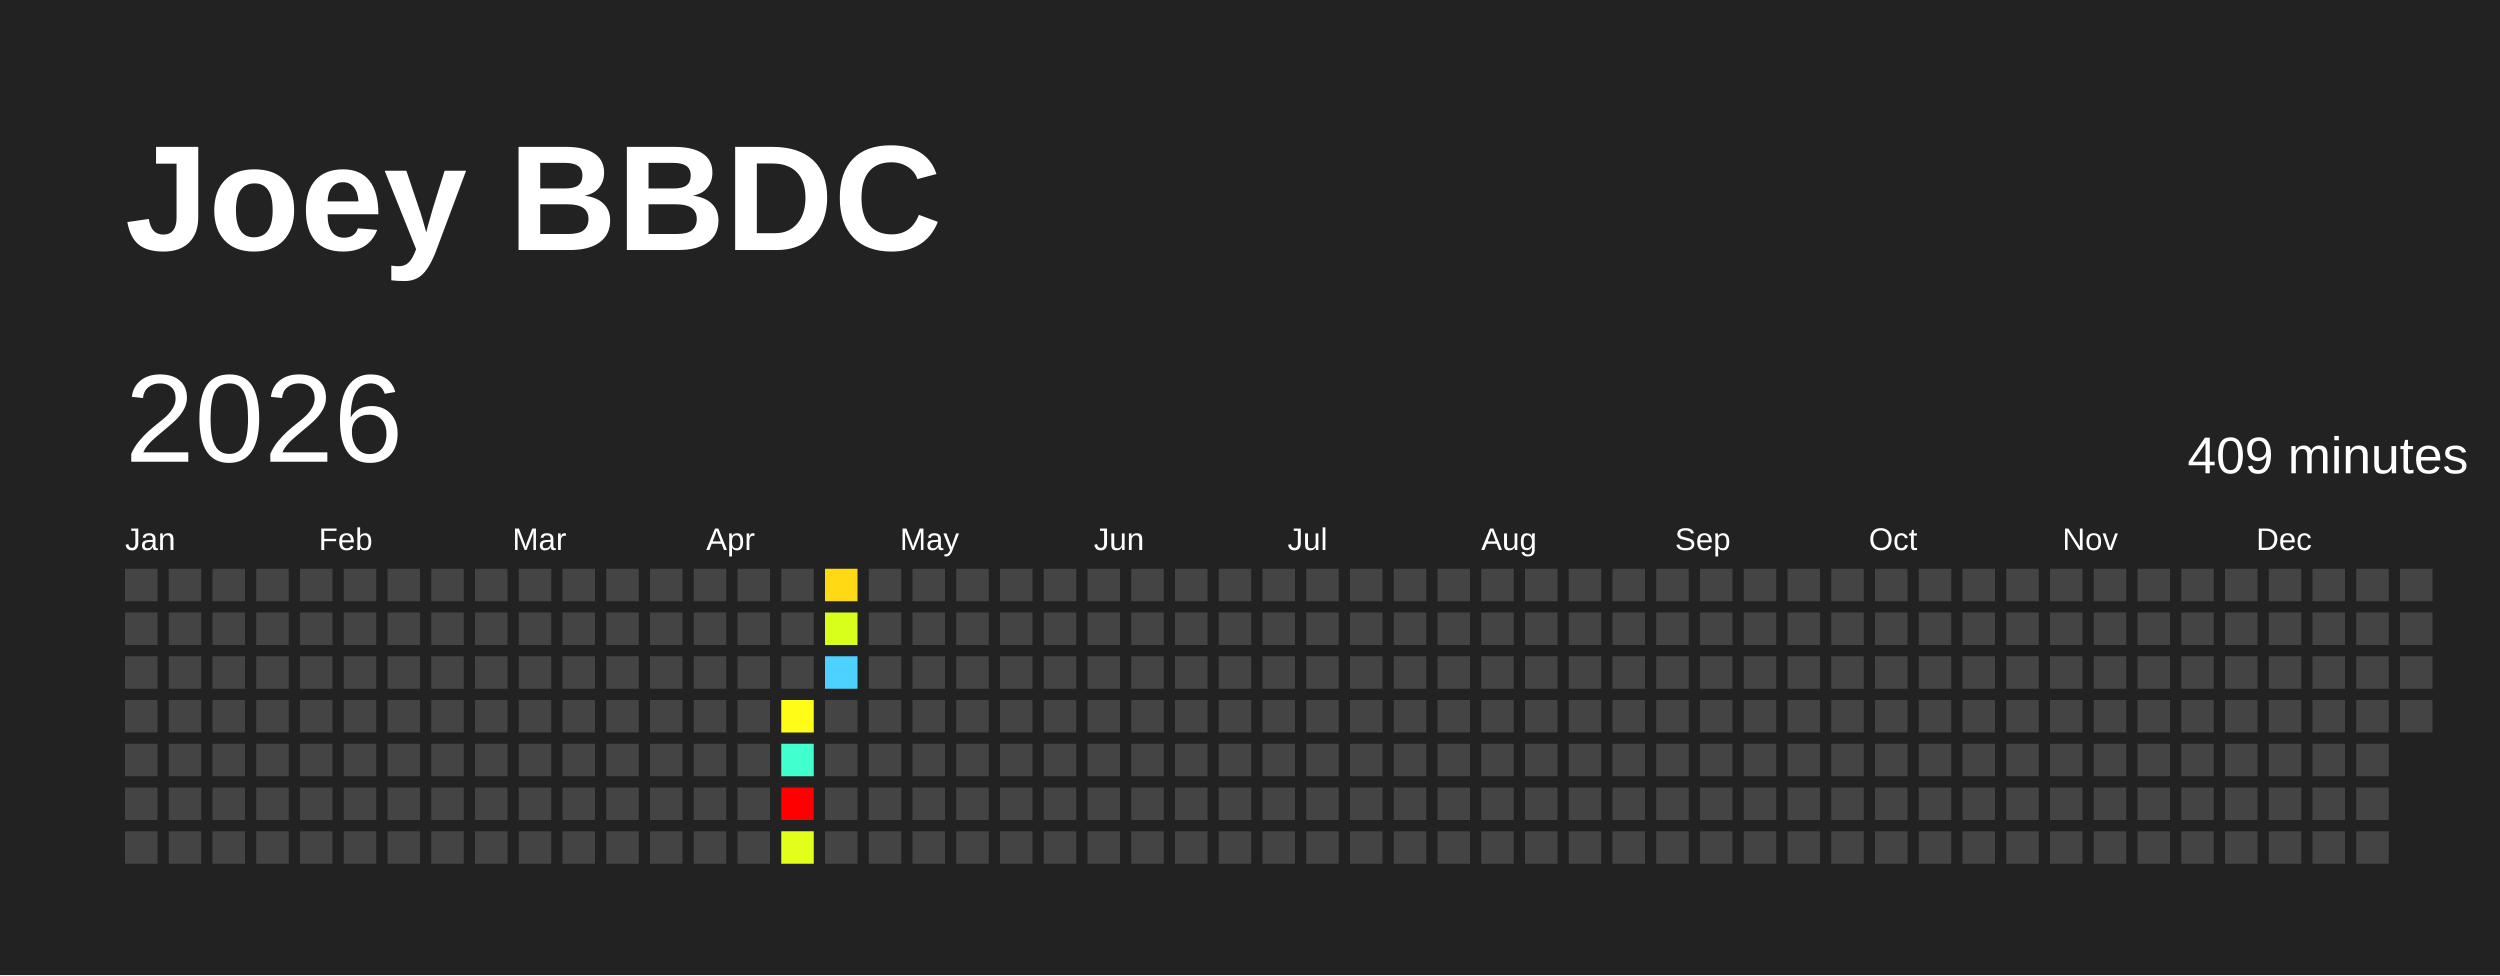
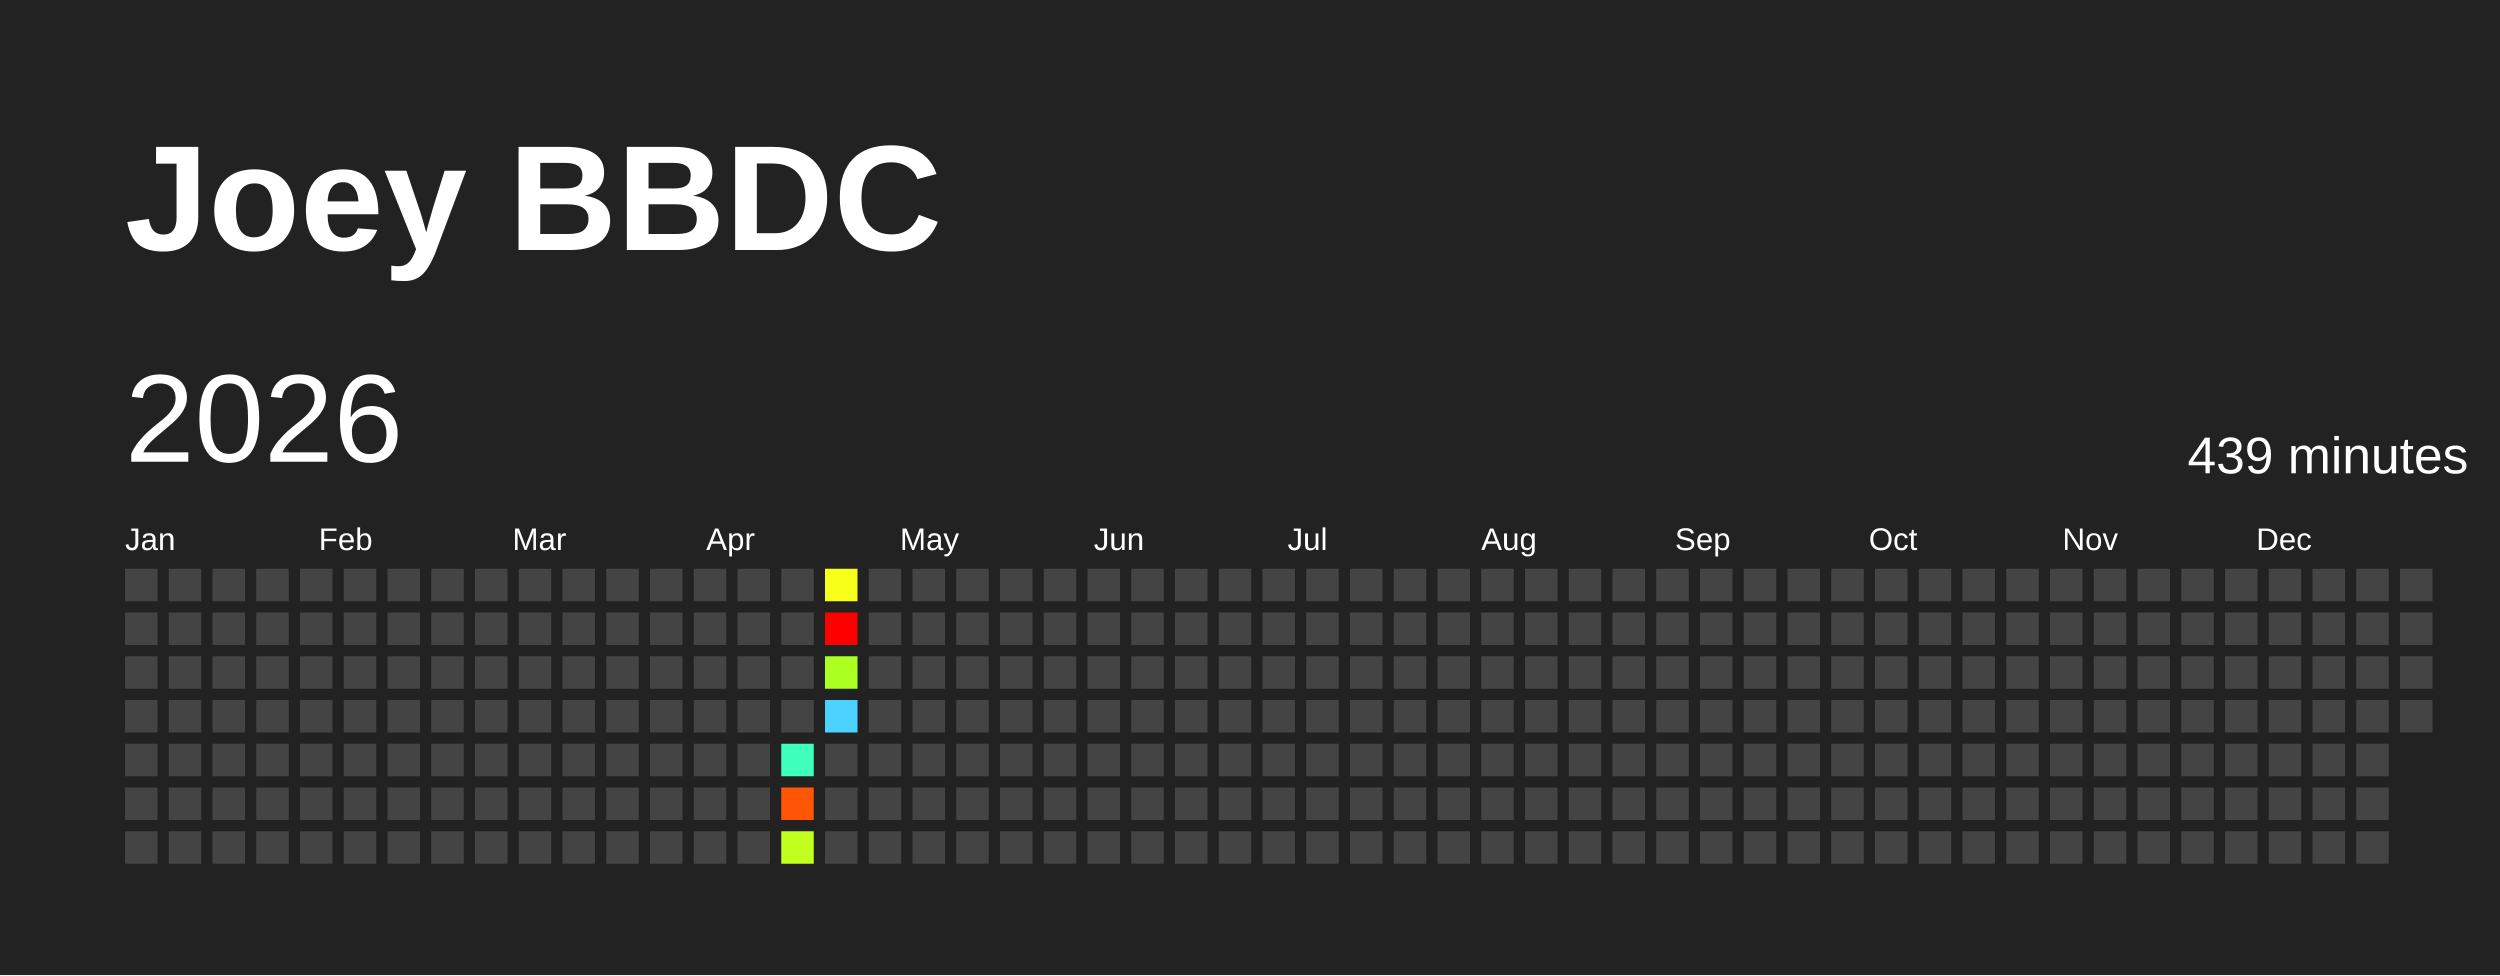
<svg xmlns="http://www.w3.org/2000/svg" baseProfile="full" height="78mm" version="1.1" viewBox="0,0,200,78" width="200mm">
  <defs />
  <rect fill="#222222" height="78" width="200" x="0" y="0" />
  <text fill="#FFFFFF" style="font-size:12px; font-family:Arial; font-weight:bold;" x="10" y="20">Joey BBDC</text>
  <text dominant-baseline="hanging" fill="#FFFFFF" style="font-size:10.0px; font-family:Arial;" x="10" y="30">2026</text>
-   <text dominant-baseline="hanging" fill="#FFFFFF" style="font-size:4.125px; font-family:Arial;" x="175" y="35">409 minutes</text>
+   <text dominant-baseline="hanging" fill="#FFFFFF" style="font-size:4.125px; font-family:Arial;" x="175" y="35">439 minutes</text>
  <text fill="#FFFFFF" style="font-size:2.5px; font-family:Arial" x="10.0" y="44">Jan</text>
  <text fill="#FFFFFF" style="font-size:2.5px; font-family:Arial" x="25.5" y="44">Feb</text>
  <text fill="#FFFFFF" style="font-size:2.5px; font-family:Arial" x="41.0" y="44">Mar</text>
  <text fill="#FFFFFF" style="font-size:2.5px; font-family:Arial" x="56.5" y="44">Apr</text>
  <text fill="#FFFFFF" style="font-size:2.5px; font-family:Arial" x="72.0" y="44">May</text>
  <text fill="#FFFFFF" style="font-size:2.5px; font-family:Arial" x="87.5" y="44">Jun</text>
  <text fill="#FFFFFF" style="font-size:2.5px; font-family:Arial" x="103.0" y="44">Jul</text>
  <text fill="#FFFFFF" style="font-size:2.5px; font-family:Arial" x="118.5" y="44">Aug</text>
  <text fill="#FFFFFF" style="font-size:2.5px; font-family:Arial" x="134.0" y="44">Sep</text>
  <text fill="#FFFFFF" style="font-size:2.5px; font-family:Arial" x="149.5" y="44">Oct</text>
  <text fill="#FFFFFF" style="font-size:2.5px; font-family:Arial" x="165.0" y="44">Nov</text>
  <text fill="#FFFFFF" style="font-size:2.5px; font-family:Arial" x="180.5" y="44">Dec</text>
  <rect fill="#444444" height="2.6" width="2.6" x="10.0" y="45.5" />
  <rect fill="#444444" height="2.6" width="2.6" x="10.0" y="49.0" />
  <rect fill="#444444" height="2.6" width="2.6" x="10.0" y="52.5" />
  <rect fill="#444444" height="2.6" width="2.6" x="10.0" y="56.0" />
  <rect fill="#444444" height="2.6" width="2.6" x="10.0" y="59.5" />
  <rect fill="#444444" height="2.6" width="2.6" x="10.0" y="63.0" />
  <rect fill="#444444" height="2.6" width="2.6" x="10.0" y="66.5" />
  <rect fill="#444444" height="2.6" width="2.6" x="13.5" y="45.5" />
  <rect fill="#444444" height="2.6" width="2.6" x="13.5" y="49.0" />
  <rect fill="#444444" height="2.6" width="2.6" x="13.5" y="52.5" />
  <rect fill="#444444" height="2.6" width="2.6" x="13.5" y="56.0" />
  <rect fill="#444444" height="2.6" width="2.6" x="13.5" y="59.5" />
  <rect fill="#444444" height="2.6" width="2.6" x="13.5" y="63.0" />
  <rect fill="#444444" height="2.6" width="2.6" x="13.5" y="66.5" />
  <rect fill="#444444" height="2.6" width="2.6" x="17.0" y="45.5" />
  <rect fill="#444444" height="2.6" width="2.6" x="17.0" y="49.0" />
  <rect fill="#444444" height="2.6" width="2.6" x="17.0" y="52.5" />
  <rect fill="#444444" height="2.6" width="2.6" x="17.0" y="56.0" />
  <rect fill="#444444" height="2.6" width="2.6" x="17.0" y="59.5" />
  <rect fill="#444444" height="2.6" width="2.6" x="17.0" y="63.0" />
  <rect fill="#444444" height="2.6" width="2.6" x="17.0" y="66.5" />
  <rect fill="#444444" height="2.6" width="2.6" x="20.5" y="45.5" />
  <rect fill="#444444" height="2.6" width="2.6" x="20.5" y="49.0" />
  <rect fill="#444444" height="2.6" width="2.6" x="20.5" y="52.5" />
  <rect fill="#444444" height="2.6" width="2.6" x="20.5" y="56.0" />
  <rect fill="#444444" height="2.6" width="2.6" x="20.5" y="59.5" />
  <rect fill="#444444" height="2.6" width="2.6" x="20.5" y="63.0" />
  <rect fill="#444444" height="2.6" width="2.6" x="20.5" y="66.5" />
  <rect fill="#444444" height="2.6" width="2.6" x="24.0" y="45.5" />
  <rect fill="#444444" height="2.6" width="2.6" x="24.0" y="49.0" />
  <rect fill="#444444" height="2.6" width="2.6" x="24.0" y="52.5" />
  <rect fill="#444444" height="2.6" width="2.6" x="24.0" y="56.0" />
  <rect fill="#444444" height="2.6" width="2.6" x="24.0" y="59.5" />
  <rect fill="#444444" height="2.6" width="2.6" x="24.0" y="63.0" />
  <rect fill="#444444" height="2.6" width="2.6" x="24.0" y="66.5" />
  <rect fill="#444444" height="2.6" width="2.6" x="27.5" y="45.5" />
  <rect fill="#444444" height="2.6" width="2.6" x="27.5" y="49.0" />
  <rect fill="#444444" height="2.6" width="2.6" x="27.5" y="52.5" />
  <rect fill="#444444" height="2.6" width="2.6" x="27.5" y="56.0" />
  <rect fill="#444444" height="2.6" width="2.6" x="27.5" y="59.5" />
  <rect fill="#444444" height="2.6" width="2.6" x="27.5" y="63.0" />
  <rect fill="#444444" height="2.6" width="2.6" x="27.5" y="66.5" />
  <rect fill="#444444" height="2.6" width="2.6" x="31.0" y="45.5" />
  <rect fill="#444444" height="2.6" width="2.6" x="31.0" y="49.0" />
  <rect fill="#444444" height="2.6" width="2.6" x="31.0" y="52.5" />
  <rect fill="#444444" height="2.6" width="2.6" x="31.0" y="56.0" />
  <rect fill="#444444" height="2.6" width="2.6" x="31.0" y="59.5" />
  <rect fill="#444444" height="2.6" width="2.6" x="31.0" y="63.0" />
  <rect fill="#444444" height="2.6" width="2.6" x="31.0" y="66.5" />
  <rect fill="#444444" height="2.6" width="2.6" x="34.5" y="45.5" />
  <rect fill="#444444" height="2.6" width="2.6" x="34.5" y="49.0" />
  <rect fill="#444444" height="2.6" width="2.6" x="34.5" y="52.5" />
  <rect fill="#444444" height="2.6" width="2.6" x="34.5" y="56.0" />
  <rect fill="#444444" height="2.6" width="2.6" x="34.5" y="59.5" />
  <rect fill="#444444" height="2.6" width="2.6" x="34.5" y="63.0" />
  <rect fill="#444444" height="2.6" width="2.6" x="34.5" y="66.5" />
  <rect fill="#444444" height="2.6" width="2.6" x="38.0" y="45.5" />
  <rect fill="#444444" height="2.6" width="2.6" x="38.0" y="49.0" />
  <rect fill="#444444" height="2.6" width="2.6" x="38.0" y="52.5" />
  <rect fill="#444444" height="2.6" width="2.6" x="38.0" y="56.0" />
  <rect fill="#444444" height="2.6" width="2.6" x="38.0" y="59.5" />
  <rect fill="#444444" height="2.6" width="2.6" x="38.0" y="63.0" />
  <rect fill="#444444" height="2.6" width="2.6" x="38.0" y="66.5" />
  <rect fill="#444444" height="2.6" width="2.6" x="41.5" y="45.5" />
  <rect fill="#444444" height="2.6" width="2.6" x="41.5" y="49.0" />
  <rect fill="#444444" height="2.6" width="2.6" x="41.5" y="52.5" />
  <rect fill="#444444" height="2.6" width="2.6" x="41.5" y="56.0" />
  <rect fill="#444444" height="2.6" width="2.6" x="41.5" y="59.5" />
  <rect fill="#444444" height="2.6" width="2.6" x="41.5" y="63.0" />
  <rect fill="#444444" height="2.6" width="2.6" x="41.5" y="66.5" />
  <rect fill="#444444" height="2.6" width="2.6" x="45.0" y="45.5" />
  <rect fill="#444444" height="2.6" width="2.6" x="45.0" y="49.0" />
  <rect fill="#444444" height="2.6" width="2.6" x="45.0" y="52.5" />
  <rect fill="#444444" height="2.6" width="2.6" x="45.0" y="56.0" />
  <rect fill="#444444" height="2.6" width="2.6" x="45.0" y="59.5" />
  <rect fill="#444444" height="2.6" width="2.6" x="45.0" y="63.0" />
  <rect fill="#444444" height="2.6" width="2.6" x="45.0" y="66.5" />
  <rect fill="#444444" height="2.6" width="2.6" x="48.5" y="45.5" />
  <rect fill="#444444" height="2.6" width="2.6" x="48.5" y="49.0" />
  <rect fill="#444444" height="2.6" width="2.6" x="48.5" y="52.5" />
  <rect fill="#444444" height="2.6" width="2.6" x="48.5" y="56.0" />
  <rect fill="#444444" height="2.6" width="2.6" x="48.5" y="59.5" />
  <rect fill="#444444" height="2.6" width="2.6" x="48.5" y="63.0" />
  <rect fill="#444444" height="2.6" width="2.6" x="48.5" y="66.5" />
  <rect fill="#444444" height="2.6" width="2.6" x="52.0" y="45.5" />
  <rect fill="#444444" height="2.6" width="2.6" x="52.0" y="49.0" />
  <rect fill="#444444" height="2.6" width="2.6" x="52.0" y="52.5" />
  <rect fill="#444444" height="2.6" width="2.6" x="52.0" y="56.0" />
  <rect fill="#444444" height="2.6" width="2.6" x="52.0" y="59.5" />
  <rect fill="#444444" height="2.6" width="2.6" x="52.0" y="63.0" />
  <rect fill="#444444" height="2.6" width="2.6" x="52.0" y="66.5" />
  <rect fill="#444444" height="2.6" width="2.6" x="55.5" y="45.5" />
  <rect fill="#444444" height="2.6" width="2.6" x="55.5" y="49.0" />
  <rect fill="#444444" height="2.6" width="2.6" x="55.5" y="52.5" />
  <rect fill="#444444" height="2.6" width="2.6" x="55.5" y="56.0" />
  <rect fill="#444444" height="2.6" width="2.6" x="55.5" y="59.5" />
  <rect fill="#444444" height="2.6" width="2.6" x="55.5" y="63.0" />
  <rect fill="#444444" height="2.6" width="2.6" x="55.5" y="66.5" />
  <rect fill="#444444" height="2.6" width="2.6" x="59.0" y="45.5" />
  <rect fill="#444444" height="2.6" width="2.6" x="59.0" y="49.0" />
  <rect fill="#444444" height="2.6" width="2.6" x="59.0" y="52.5" />
  <rect fill="#444444" height="2.6" width="2.6" x="59.0" y="56.0" />
  <rect fill="#444444" height="2.6" width="2.6" x="59.0" y="59.5" />
  <rect fill="#444444" height="2.6" width="2.6" x="59.0" y="63.0" />
  <rect fill="#444444" height="2.6" width="2.6" x="59.0" y="66.5" />
  <rect fill="#444444" height="2.6" width="2.6" x="62.5" y="45.5" />
  <rect fill="#444444" height="2.6" width="2.6" x="62.5" y="49.0" />
  <rect fill="#444444" height="2.6" width="2.6" x="62.5" y="52.5" />
-   <rect fill="#fffc17" height="2.6" width="2.6" x="62.5" y="56.0" />
-   <rect fill="#41ffce" height="2.6" width="2.6" x="62.5" y="59.5" />
-   <rect fill="red" height="2.6" width="2.6" x="62.5" y="63.0" />
-   <rect fill="#e1ff1b" height="2.6" width="2.6" x="62.5" y="66.5" />
-   <rect fill="#ffda14" height="2.6" width="2.6" x="66.0" y="45.5" />
-   <rect fill="#d8ff1c" height="2.6" width="2.6" x="66.0" y="49.0" />
-   <rect fill="#4dd2ff" height="2.6" width="2.6" x="66.0" y="52.5" />
-   <rect fill="#444444" height="2.6" width="2.6" x="66.0" y="56.0" />
+   <rect fill="#444444" height="2.6" width="2.6" x="62.5" y="56.0" />
+   <rect fill="#3fffbd" height="2.6" width="2.6" x="62.5" y="59.5" />
+   <rect fill="#ff5507" height="2.6" width="2.6" x="62.5" y="63.0" />
+   <rect fill="#c0ff1e" height="2.6" width="2.6" x="62.5" y="66.5" />
+   <rect fill="#f8ff18" height="2.6" width="2.6" x="66.0" y="45.5" />
+   <rect fill="red" height="2.6" width="2.6" x="66.0" y="49.0" />
+   <rect fill="#abff21" height="2.6" width="2.6" x="66.0" y="52.5" />
+   <rect fill="#4dd2ff" height="2.6" width="2.6" x="66.0" y="56.0" />
  <rect fill="#444444" height="2.6" width="2.6" x="66.0" y="59.5" />
  <rect fill="#444444" height="2.6" width="2.6" x="66.0" y="63.0" />
  <rect fill="#444444" height="2.6" width="2.6" x="66.0" y="66.5" />
  <rect fill="#444444" height="2.6" width="2.6" x="69.5" y="45.5" />
  <rect fill="#444444" height="2.6" width="2.6" x="69.5" y="49.0" />
  <rect fill="#444444" height="2.6" width="2.6" x="69.5" y="52.5" />
  <rect fill="#444444" height="2.6" width="2.6" x="69.5" y="56.0" />
  <rect fill="#444444" height="2.6" width="2.6" x="69.5" y="59.5" />
  <rect fill="#444444" height="2.6" width="2.6" x="69.5" y="63.0" />
  <rect fill="#444444" height="2.6" width="2.6" x="69.5" y="66.5" />
  <rect fill="#444444" height="2.6" width="2.6" x="73.0" y="45.5" />
  <rect fill="#444444" height="2.6" width="2.6" x="73.0" y="49.0" />
  <rect fill="#444444" height="2.6" width="2.6" x="73.0" y="52.5" />
  <rect fill="#444444" height="2.6" width="2.6" x="73.0" y="56.0" />
  <rect fill="#444444" height="2.6" width="2.6" x="73.0" y="59.5" />
  <rect fill="#444444" height="2.6" width="2.6" x="73.0" y="63.0" />
  <rect fill="#444444" height="2.6" width="2.6" x="73.0" y="66.5" />
  <rect fill="#444444" height="2.6" width="2.6" x="76.5" y="45.5" />
  <rect fill="#444444" height="2.6" width="2.6" x="76.5" y="49.0" />
  <rect fill="#444444" height="2.6" width="2.6" x="76.5" y="52.5" />
  <rect fill="#444444" height="2.6" width="2.6" x="76.5" y="56.0" />
  <rect fill="#444444" height="2.6" width="2.6" x="76.5" y="59.5" />
  <rect fill="#444444" height="2.6" width="2.6" x="76.5" y="63.0" />
  <rect fill="#444444" height="2.6" width="2.6" x="76.5" y="66.5" />
  <rect fill="#444444" height="2.6" width="2.6" x="80.0" y="45.5" />
  <rect fill="#444444" height="2.6" width="2.6" x="80.0" y="49.0" />
  <rect fill="#444444" height="2.6" width="2.6" x="80.0" y="52.5" />
  <rect fill="#444444" height="2.6" width="2.6" x="80.0" y="56.0" />
  <rect fill="#444444" height="2.6" width="2.6" x="80.0" y="59.5" />
  <rect fill="#444444" height="2.6" width="2.6" x="80.0" y="63.0" />
  <rect fill="#444444" height="2.6" width="2.6" x="80.0" y="66.5" />
  <rect fill="#444444" height="2.6" width="2.6" x="83.5" y="45.5" />
  <rect fill="#444444" height="2.6" width="2.6" x="83.5" y="49.0" />
  <rect fill="#444444" height="2.6" width="2.6" x="83.5" y="52.5" />
  <rect fill="#444444" height="2.6" width="2.6" x="83.5" y="56.0" />
  <rect fill="#444444" height="2.6" width="2.6" x="83.5" y="59.5" />
  <rect fill="#444444" height="2.6" width="2.6" x="83.5" y="63.0" />
  <rect fill="#444444" height="2.6" width="2.6" x="83.5" y="66.5" />
  <rect fill="#444444" height="2.6" width="2.6" x="87.0" y="45.5" />
  <rect fill="#444444" height="2.6" width="2.6" x="87.0" y="49.0" />
  <rect fill="#444444" height="2.6" width="2.6" x="87.0" y="52.5" />
  <rect fill="#444444" height="2.6" width="2.6" x="87.0" y="56.0" />
  <rect fill="#444444" height="2.6" width="2.6" x="87.0" y="59.5" />
  <rect fill="#444444" height="2.6" width="2.6" x="87.0" y="63.0" />
  <rect fill="#444444" height="2.6" width="2.6" x="87.0" y="66.5" />
  <rect fill="#444444" height="2.6" width="2.6" x="90.5" y="45.5" />
  <rect fill="#444444" height="2.6" width="2.6" x="90.5" y="49.0" />
  <rect fill="#444444" height="2.6" width="2.6" x="90.5" y="52.5" />
  <rect fill="#444444" height="2.6" width="2.6" x="90.5" y="56.0" />
  <rect fill="#444444" height="2.6" width="2.6" x="90.5" y="59.5" />
  <rect fill="#444444" height="2.6" width="2.6" x="90.5" y="63.0" />
  <rect fill="#444444" height="2.6" width="2.6" x="90.5" y="66.5" />
  <rect fill="#444444" height="2.6" width="2.6" x="94.0" y="45.5" />
  <rect fill="#444444" height="2.6" width="2.6" x="94.0" y="49.0" />
  <rect fill="#444444" height="2.6" width="2.6" x="94.0" y="52.5" />
  <rect fill="#444444" height="2.6" width="2.6" x="94.0" y="56.0" />
  <rect fill="#444444" height="2.6" width="2.6" x="94.0" y="59.5" />
  <rect fill="#444444" height="2.6" width="2.6" x="94.0" y="63.0" />
  <rect fill="#444444" height="2.6" width="2.6" x="94.0" y="66.5" />
  <rect fill="#444444" height="2.6" width="2.6" x="97.5" y="45.5" />
  <rect fill="#444444" height="2.6" width="2.6" x="97.5" y="49.0" />
  <rect fill="#444444" height="2.6" width="2.6" x="97.5" y="52.5" />
  <rect fill="#444444" height="2.6" width="2.6" x="97.5" y="56.0" />
  <rect fill="#444444" height="2.6" width="2.6" x="97.5" y="59.5" />
  <rect fill="#444444" height="2.6" width="2.6" x="97.5" y="63.0" />
  <rect fill="#444444" height="2.6" width="2.6" x="97.5" y="66.5" />
  <rect fill="#444444" height="2.6" width="2.6" x="101.0" y="45.5" />
  <rect fill="#444444" height="2.6" width="2.6" x="101.0" y="49.0" />
  <rect fill="#444444" height="2.6" width="2.6" x="101.0" y="52.5" />
  <rect fill="#444444" height="2.6" width="2.6" x="101.0" y="56.0" />
  <rect fill="#444444" height="2.6" width="2.6" x="101.0" y="59.5" />
  <rect fill="#444444" height="2.6" width="2.6" x="101.0" y="63.0" />
  <rect fill="#444444" height="2.6" width="2.6" x="101.0" y="66.5" />
  <rect fill="#444444" height="2.6" width="2.6" x="104.5" y="45.5" />
  <rect fill="#444444" height="2.6" width="2.6" x="104.5" y="49.0" />
  <rect fill="#444444" height="2.6" width="2.6" x="104.5" y="52.5" />
  <rect fill="#444444" height="2.6" width="2.6" x="104.5" y="56.0" />
  <rect fill="#444444" height="2.6" width="2.6" x="104.5" y="59.5" />
  <rect fill="#444444" height="2.6" width="2.6" x="104.5" y="63.0" />
  <rect fill="#444444" height="2.6" width="2.6" x="104.5" y="66.5" />
  <rect fill="#444444" height="2.6" width="2.6" x="108.0" y="45.5" />
  <rect fill="#444444" height="2.6" width="2.6" x="108.0" y="49.0" />
  <rect fill="#444444" height="2.6" width="2.6" x="108.0" y="52.5" />
  <rect fill="#444444" height="2.6" width="2.6" x="108.0" y="56.0" />
  <rect fill="#444444" height="2.6" width="2.6" x="108.0" y="59.5" />
  <rect fill="#444444" height="2.6" width="2.6" x="108.0" y="63.0" />
  <rect fill="#444444" height="2.6" width="2.6" x="108.0" y="66.5" />
  <rect fill="#444444" height="2.6" width="2.6" x="111.5" y="45.5" />
  <rect fill="#444444" height="2.6" width="2.6" x="111.5" y="49.0" />
  <rect fill="#444444" height="2.6" width="2.6" x="111.5" y="52.5" />
  <rect fill="#444444" height="2.6" width="2.6" x="111.5" y="56.0" />
  <rect fill="#444444" height="2.6" width="2.6" x="111.5" y="59.5" />
  <rect fill="#444444" height="2.6" width="2.6" x="111.5" y="63.0" />
  <rect fill="#444444" height="2.6" width="2.6" x="111.5" y="66.5" />
  <rect fill="#444444" height="2.6" width="2.6" x="115.0" y="45.5" />
  <rect fill="#444444" height="2.6" width="2.6" x="115.0" y="49.0" />
  <rect fill="#444444" height="2.6" width="2.6" x="115.0" y="52.5" />
  <rect fill="#444444" height="2.6" width="2.6" x="115.0" y="56.0" />
  <rect fill="#444444" height="2.6" width="2.6" x="115.0" y="59.5" />
  <rect fill="#444444" height="2.6" width="2.6" x="115.0" y="63.0" />
  <rect fill="#444444" height="2.6" width="2.6" x="115.0" y="66.5" />
  <rect fill="#444444" height="2.6" width="2.6" x="118.5" y="45.5" />
  <rect fill="#444444" height="2.6" width="2.6" x="118.5" y="49.0" />
  <rect fill="#444444" height="2.6" width="2.6" x="118.5" y="52.5" />
  <rect fill="#444444" height="2.6" width="2.6" x="118.5" y="56.0" />
  <rect fill="#444444" height="2.6" width="2.6" x="118.5" y="59.5" />
  <rect fill="#444444" height="2.6" width="2.6" x="118.5" y="63.0" />
  <rect fill="#444444" height="2.6" width="2.6" x="118.5" y="66.5" />
  <rect fill="#444444" height="2.6" width="2.6" x="122.0" y="45.5" />
  <rect fill="#444444" height="2.6" width="2.6" x="122.0" y="49.0" />
  <rect fill="#444444" height="2.6" width="2.6" x="122.0" y="52.5" />
  <rect fill="#444444" height="2.6" width="2.6" x="122.0" y="56.0" />
  <rect fill="#444444" height="2.6" width="2.6" x="122.0" y="59.5" />
  <rect fill="#444444" height="2.6" width="2.6" x="122.0" y="63.0" />
  <rect fill="#444444" height="2.6" width="2.6" x="122.0" y="66.5" />
  <rect fill="#444444" height="2.6" width="2.6" x="125.5" y="45.5" />
  <rect fill="#444444" height="2.6" width="2.6" x="125.5" y="49.0" />
  <rect fill="#444444" height="2.6" width="2.6" x="125.5" y="52.5" />
  <rect fill="#444444" height="2.6" width="2.6" x="125.5" y="56.0" />
  <rect fill="#444444" height="2.6" width="2.6" x="125.5" y="59.5" />
  <rect fill="#444444" height="2.6" width="2.6" x="125.5" y="63.0" />
  <rect fill="#444444" height="2.6" width="2.6" x="125.5" y="66.5" />
  <rect fill="#444444" height="2.6" width="2.6" x="129.0" y="45.5" />
  <rect fill="#444444" height="2.6" width="2.6" x="129.0" y="49.0" />
  <rect fill="#444444" height="2.6" width="2.6" x="129.0" y="52.5" />
  <rect fill="#444444" height="2.6" width="2.6" x="129.0" y="56.0" />
  <rect fill="#444444" height="2.6" width="2.6" x="129.0" y="59.5" />
  <rect fill="#444444" height="2.6" width="2.6" x="129.0" y="63.0" />
  <rect fill="#444444" height="2.6" width="2.6" x="129.0" y="66.5" />
  <rect fill="#444444" height="2.6" width="2.6" x="132.5" y="45.5" />
  <rect fill="#444444" height="2.6" width="2.6" x="132.5" y="49.0" />
  <rect fill="#444444" height="2.6" width="2.6" x="132.5" y="52.5" />
  <rect fill="#444444" height="2.6" width="2.6" x="132.5" y="56.0" />
  <rect fill="#444444" height="2.6" width="2.6" x="132.5" y="59.5" />
  <rect fill="#444444" height="2.6" width="2.6" x="132.5" y="63.0" />
  <rect fill="#444444" height="2.6" width="2.6" x="132.5" y="66.5" />
  <rect fill="#444444" height="2.6" width="2.6" x="136.0" y="45.5" />
  <rect fill="#444444" height="2.6" width="2.6" x="136.0" y="49.0" />
  <rect fill="#444444" height="2.6" width="2.6" x="136.0" y="52.5" />
  <rect fill="#444444" height="2.6" width="2.6" x="136.0" y="56.0" />
  <rect fill="#444444" height="2.6" width="2.6" x="136.0" y="59.5" />
  <rect fill="#444444" height="2.6" width="2.6" x="136.0" y="63.0" />
  <rect fill="#444444" height="2.6" width="2.6" x="136.0" y="66.5" />
  <rect fill="#444444" height="2.6" width="2.6" x="139.5" y="45.5" />
  <rect fill="#444444" height="2.6" width="2.6" x="139.5" y="49.0" />
  <rect fill="#444444" height="2.6" width="2.6" x="139.5" y="52.5" />
  <rect fill="#444444" height="2.6" width="2.6" x="139.5" y="56.0" />
  <rect fill="#444444" height="2.6" width="2.6" x="139.5" y="59.5" />
  <rect fill="#444444" height="2.6" width="2.6" x="139.5" y="63.0" />
  <rect fill="#444444" height="2.6" width="2.6" x="139.5" y="66.5" />
  <rect fill="#444444" height="2.6" width="2.6" x="143.0" y="45.5" />
  <rect fill="#444444" height="2.6" width="2.6" x="143.0" y="49.0" />
  <rect fill="#444444" height="2.6" width="2.6" x="143.0" y="52.5" />
  <rect fill="#444444" height="2.6" width="2.6" x="143.0" y="56.0" />
  <rect fill="#444444" height="2.6" width="2.6" x="143.0" y="59.5" />
  <rect fill="#444444" height="2.6" width="2.6" x="143.0" y="63.0" />
  <rect fill="#444444" height="2.6" width="2.6" x="143.0" y="66.5" />
  <rect fill="#444444" height="2.6" width="2.6" x="146.5" y="45.5" />
  <rect fill="#444444" height="2.6" width="2.6" x="146.5" y="49.0" />
  <rect fill="#444444" height="2.6" width="2.6" x="146.5" y="52.5" />
  <rect fill="#444444" height="2.6" width="2.6" x="146.5" y="56.0" />
  <rect fill="#444444" height="2.6" width="2.6" x="146.5" y="59.5" />
  <rect fill="#444444" height="2.6" width="2.6" x="146.5" y="63.0" />
  <rect fill="#444444" height="2.6" width="2.6" x="146.5" y="66.5" />
  <rect fill="#444444" height="2.6" width="2.6" x="150.0" y="45.5" />
  <rect fill="#444444" height="2.6" width="2.6" x="150.0" y="49.0" />
  <rect fill="#444444" height="2.6" width="2.6" x="150.0" y="52.5" />
  <rect fill="#444444" height="2.6" width="2.6" x="150.0" y="56.0" />
  <rect fill="#444444" height="2.6" width="2.6" x="150.0" y="59.5" />
  <rect fill="#444444" height="2.6" width="2.6" x="150.0" y="63.0" />
  <rect fill="#444444" height="2.6" width="2.6" x="150.0" y="66.5" />
  <rect fill="#444444" height="2.6" width="2.6" x="153.5" y="45.5" />
  <rect fill="#444444" height="2.6" width="2.6" x="153.5" y="49.0" />
  <rect fill="#444444" height="2.6" width="2.6" x="153.5" y="52.5" />
  <rect fill="#444444" height="2.6" width="2.6" x="153.5" y="56.0" />
  <rect fill="#444444" height="2.6" width="2.6" x="153.5" y="59.5" />
  <rect fill="#444444" height="2.6" width="2.6" x="153.5" y="63.0" />
  <rect fill="#444444" height="2.6" width="2.6" x="153.5" y="66.5" />
  <rect fill="#444444" height="2.6" width="2.6" x="157.0" y="45.5" />
  <rect fill="#444444" height="2.6" width="2.6" x="157.0" y="49.0" />
  <rect fill="#444444" height="2.6" width="2.6" x="157.0" y="52.5" />
  <rect fill="#444444" height="2.6" width="2.6" x="157.0" y="56.0" />
  <rect fill="#444444" height="2.6" width="2.6" x="157.0" y="59.5" />
  <rect fill="#444444" height="2.6" width="2.6" x="157.0" y="63.0" />
  <rect fill="#444444" height="2.6" width="2.6" x="157.0" y="66.5" />
  <rect fill="#444444" height="2.6" width="2.6" x="160.5" y="45.5" />
  <rect fill="#444444" height="2.6" width="2.6" x="160.5" y="49.0" />
  <rect fill="#444444" height="2.6" width="2.6" x="160.5" y="52.5" />
  <rect fill="#444444" height="2.6" width="2.6" x="160.5" y="56.0" />
  <rect fill="#444444" height="2.6" width="2.6" x="160.5" y="59.5" />
  <rect fill="#444444" height="2.6" width="2.6" x="160.5" y="63.0" />
  <rect fill="#444444" height="2.6" width="2.6" x="160.5" y="66.5" />
  <rect fill="#444444" height="2.6" width="2.6" x="164.0" y="45.5" />
  <rect fill="#444444" height="2.6" width="2.6" x="164.0" y="49.0" />
  <rect fill="#444444" height="2.6" width="2.6" x="164.0" y="52.5" />
  <rect fill="#444444" height="2.6" width="2.6" x="164.0" y="56.0" />
  <rect fill="#444444" height="2.6" width="2.6" x="164.0" y="59.5" />
  <rect fill="#444444" height="2.6" width="2.6" x="164.0" y="63.0" />
  <rect fill="#444444" height="2.6" width="2.6" x="164.0" y="66.5" />
  <rect fill="#444444" height="2.6" width="2.6" x="167.5" y="45.5" />
  <rect fill="#444444" height="2.6" width="2.6" x="167.5" y="49.0" />
  <rect fill="#444444" height="2.6" width="2.6" x="167.5" y="52.5" />
  <rect fill="#444444" height="2.6" width="2.6" x="167.5" y="56.0" />
  <rect fill="#444444" height="2.6" width="2.6" x="167.5" y="59.5" />
  <rect fill="#444444" height="2.6" width="2.6" x="167.5" y="63.0" />
  <rect fill="#444444" height="2.6" width="2.6" x="167.5" y="66.5" />
  <rect fill="#444444" height="2.6" width="2.6" x="171.0" y="45.5" />
  <rect fill="#444444" height="2.6" width="2.6" x="171.0" y="49.0" />
  <rect fill="#444444" height="2.6" width="2.6" x="171.0" y="52.5" />
  <rect fill="#444444" height="2.6" width="2.6" x="171.0" y="56.0" />
  <rect fill="#444444" height="2.6" width="2.6" x="171.0" y="59.5" />
  <rect fill="#444444" height="2.6" width="2.6" x="171.0" y="63.0" />
  <rect fill="#444444" height="2.6" width="2.6" x="171.0" y="66.5" />
  <rect fill="#444444" height="2.6" width="2.6" x="174.5" y="45.5" />
  <rect fill="#444444" height="2.6" width="2.6" x="174.5" y="49.0" />
  <rect fill="#444444" height="2.6" width="2.6" x="174.5" y="52.5" />
  <rect fill="#444444" height="2.6" width="2.6" x="174.5" y="56.0" />
  <rect fill="#444444" height="2.6" width="2.6" x="174.5" y="59.5" />
  <rect fill="#444444" height="2.6" width="2.6" x="174.5" y="63.0" />
  <rect fill="#444444" height="2.6" width="2.6" x="174.5" y="66.5" />
  <rect fill="#444444" height="2.6" width="2.6" x="178.0" y="45.5" />
  <rect fill="#444444" height="2.6" width="2.6" x="178.0" y="49.0" />
  <rect fill="#444444" height="2.6" width="2.6" x="178.0" y="52.5" />
  <rect fill="#444444" height="2.6" width="2.6" x="178.0" y="56.0" />
  <rect fill="#444444" height="2.6" width="2.6" x="178.0" y="59.5" />
  <rect fill="#444444" height="2.6" width="2.6" x="178.0" y="63.0" />
  <rect fill="#444444" height="2.6" width="2.6" x="178.0" y="66.5" />
  <rect fill="#444444" height="2.6" width="2.6" x="181.5" y="45.5" />
  <rect fill="#444444" height="2.6" width="2.6" x="181.5" y="49.0" />
  <rect fill="#444444" height="2.6" width="2.6" x="181.5" y="52.5" />
  <rect fill="#444444" height="2.6" width="2.6" x="181.5" y="56.0" />
  <rect fill="#444444" height="2.6" width="2.6" x="181.5" y="59.5" />
  <rect fill="#444444" height="2.6" width="2.6" x="181.5" y="63.0" />
  <rect fill="#444444" height="2.6" width="2.6" x="181.5" y="66.5" />
  <rect fill="#444444" height="2.6" width="2.6" x="185.0" y="45.5" />
  <rect fill="#444444" height="2.6" width="2.6" x="185.0" y="49.0" />
  <rect fill="#444444" height="2.6" width="2.6" x="185.0" y="52.5" />
  <rect fill="#444444" height="2.6" width="2.6" x="185.0" y="56.0" />
  <rect fill="#444444" height="2.6" width="2.6" x="185.0" y="59.5" />
  <rect fill="#444444" height="2.6" width="2.6" x="185.0" y="63.0" />
  <rect fill="#444444" height="2.6" width="2.6" x="185.0" y="66.5" />
  <rect fill="#444444" height="2.6" width="2.6" x="188.5" y="45.5" />
  <rect fill="#444444" height="2.6" width="2.6" x="188.5" y="49.0" />
  <rect fill="#444444" height="2.6" width="2.6" x="188.5" y="52.5" />
  <rect fill="#444444" height="2.6" width="2.6" x="188.5" y="56.0" />
  <rect fill="#444444" height="2.6" width="2.6" x="188.5" y="59.5" />
  <rect fill="#444444" height="2.6" width="2.6" x="188.5" y="63.0" />
  <rect fill="#444444" height="2.6" width="2.6" x="188.5" y="66.5" />
  <rect fill="#444444" height="2.6" width="2.6" x="192.0" y="45.5" />
  <rect fill="#444444" height="2.6" width="2.6" x="192.0" y="49.0" />
  <rect fill="#444444" height="2.6" width="2.6" x="192.0" y="52.5" />
  <rect fill="#444444" height="2.6" width="2.6" x="192.0" y="56.0" />
</svg>
